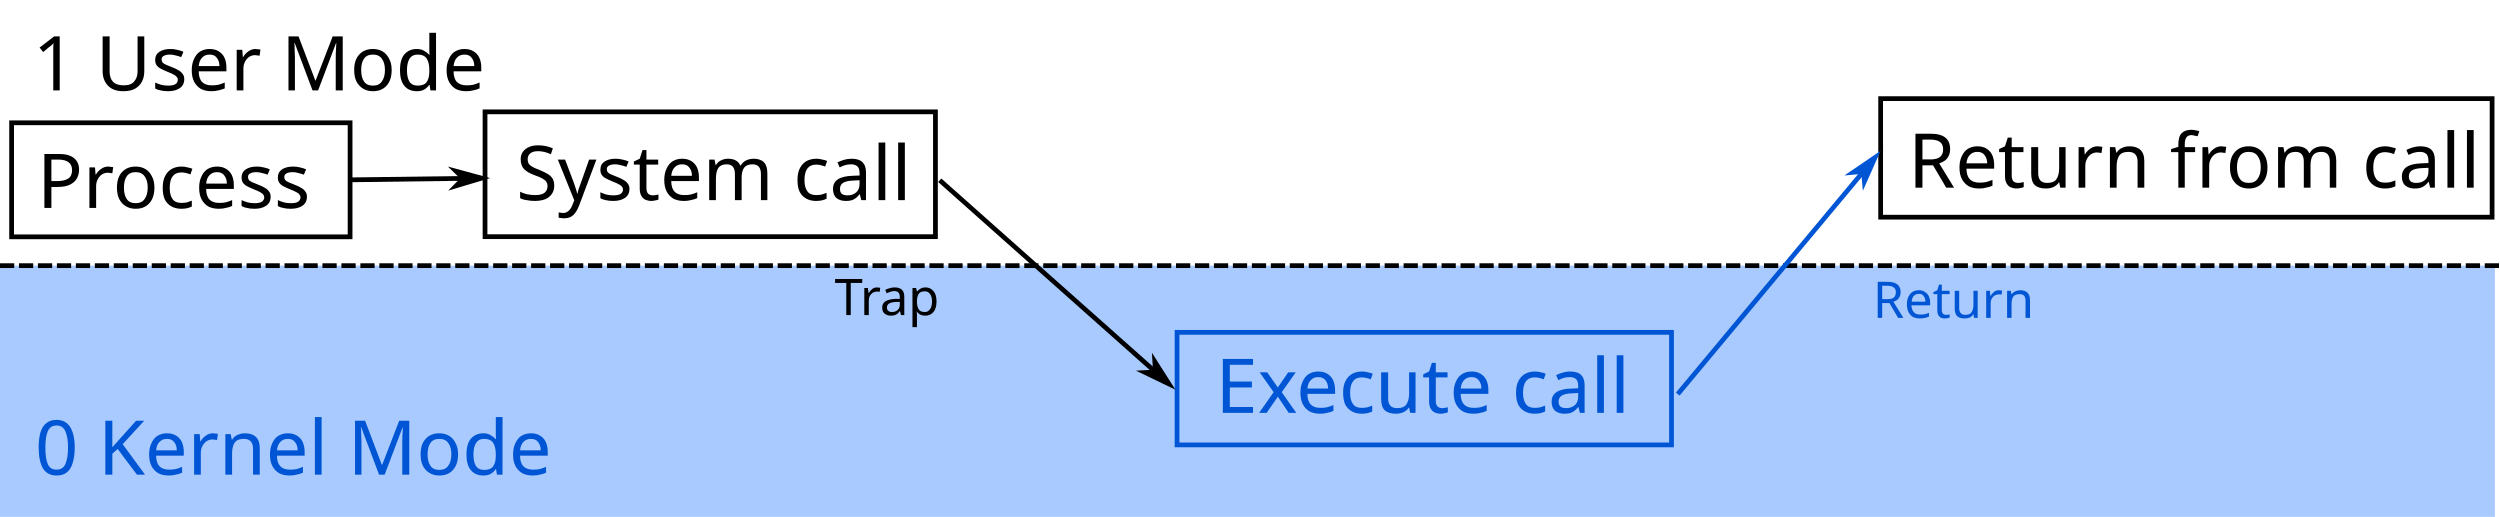
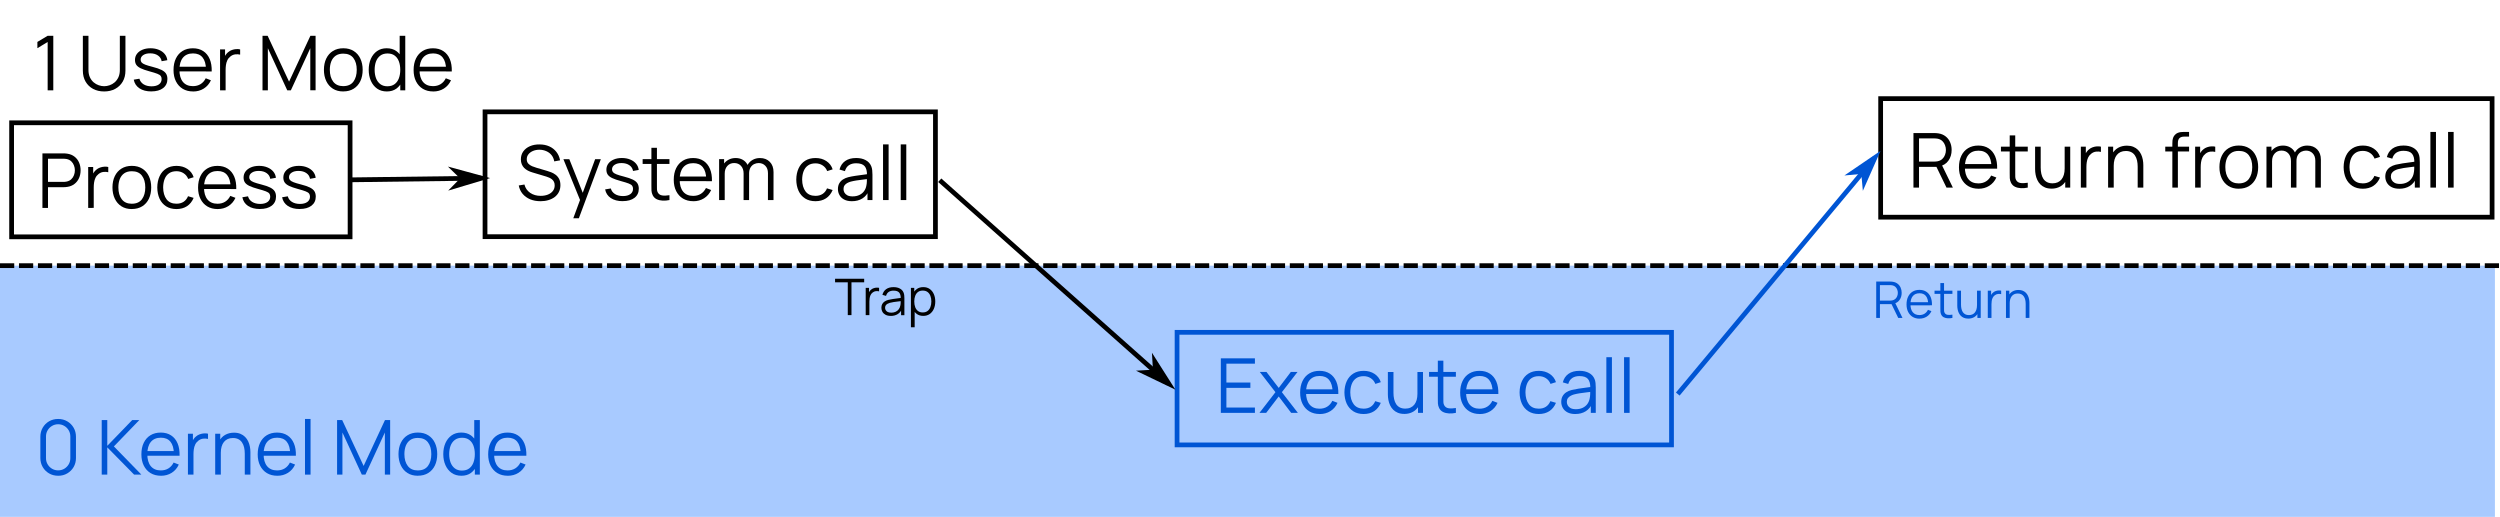
<svg xmlns="http://www.w3.org/2000/svg" width="139.711mm" height="28.886mm" viewBox="0 0 139.711 28.886" version="1.1" id="svg5">
  <defs id="defs2">
    <marker style="overflow:visible" id="marker31564" refX="0" refY="0" orient="auto">
      <path transform="matrix(-0.4,0,0,-0.4,-4,0)" style="fill:context-stroke;fill-rule:evenodd;stroke:context-stroke;stroke-width:1pt" d="M 0,0 5,-5 -12.5,0 5,5 Z" id="path31562" />
    </marker>
    <marker style="overflow:visible" id="Arrow1Mend" refX="0" refY="0" orient="auto">
      <path transform="matrix(-0.4,0,0,-0.4,-4,0)" style="fill:context-stroke;fill-rule:evenodd;stroke:context-stroke;stroke-width:1pt" d="M 0,0 5,-5 -12.5,0 5,5 Z" id="path31301" />
    </marker>
  </defs>
  <g id="layer1" transform="translate(-6.815738,-15.02792)">
    <rect style="fill:#2a7fff;fill-opacity:0.407;stroke:none;stroke-width:0.265;stroke-miterlimit:4;stroke-dasharray:none;stroke-dashoffset:0" id="rect42906" width="139.427" height="14.039" x="6.816" y="29.874" />
    <path style="fill:none;stroke:#000000;stroke-width:0.265;stroke-linecap:butt;stroke-linejoin:miter;stroke-miterlimit:4;stroke-dasharray:0.795, 0.265;stroke-dashoffset:0;stroke-opacity:1" d="M 6.816,29.874 H 146.527" id="path857" />
-     <text xml:space="preserve" style="font-size:4.233px;line-height:1.25;font-family:manrope;-inkscape-font-specification:manrope;stroke-width:0.265" x="8.891" y="26.647" id="text2137">
-       <tspan id="tspan2135" style="stroke-width:0.265" x="8.891" y="26.647">Process</tspan>
-     </text>
-     <text xml:space="preserve" style="font-size:4.233px;line-height:1.25;font-family:manrope;-inkscape-font-specification:manrope;stroke-width:0.265" x="35.664" y="26.208" id="text5165">
-       <tspan style="stroke-width:0.265" x="35.664" y="26.208" id="tspan5167">System call</tspan>
-     </text>
-     <text xml:space="preserve" style="font-size:4.233px;line-height:1.25;font-family:manrope;-inkscape-font-specification:manrope;fill:#0055d4;stroke-width:0.265" x="74.745" y="38.101" id="text7630">
-       <tspan id="tspan7628" style="fill:#0055d4;stroke-width:0.265" x="74.745" y="38.101">Execute call</tspan>
-     </text>
-     <text xml:space="preserve" style="font-size:4.233px;line-height:1.25;font-family:manrope;-inkscape-font-specification:manrope;stroke-width:0.265" x="113.452" y="25.512" id="text11546">
-       <tspan style="stroke-width:0.265" x="113.452" y="25.512" id="tspan11548">Return from call</tspan>
-     </text>
-     <text xml:space="preserve" style="font-size:2.822px;line-height:1.25;font-family:manrope;-inkscape-font-specification:manrope;stroke-width:0.265" x="53.455" y="32.638" id="text19249">
-       <tspan id="tspan19247" style="font-size:2.822px;stroke-width:0.265" x="53.455" y="32.638">Trap</tspan>
-     </text>
+     <g aria-label="Process" id="text2137" style="font-size:4.233px;line-height:1.25;font-family:manrope;-inkscape-font-specification:manrope;stroke-width:0.265">
+       <path d="m 9.187,26.647 v -3.048 h 1.177 q 0.044,0 0.099,0.004 0.057,0.002 0.114,0.013 0.239,0.036 0.404,0.167 0.167,0.129 0.252,0.326 0.087,0.197 0.087,0.436 0,0.237 -0.087,0.434 -0.087,0.197 -0.254,0.328 -0.165,0.129 -0.402,0.165 -0.057,0.009 -0.114,0.013 -0.055,0.004 -0.099,0.004 H 9.498 v 1.158 z m 0.311,-1.454 h 0.857 q 0.038,0 0.089,-0.004 0.051,-0.004 0.099,-0.015 0.157,-0.034 0.256,-0.129 0.102,-0.095 0.15,-0.226 0.051,-0.131 0.051,-0.273 0,-0.142 -0.051,-0.273 -0.049,-0.133 -0.15,-0.229 -0.099,-0.095 -0.256,-0.129 -0.049,-0.011 -0.099,-0.013 -0.051,-0.004 -0.089,-0.004 H 9.498 Z" id="path18290" />
+       <path d="m 11.744,26.647 v -2.286 h 0.279 v 0.55 l -0.055,-0.072 q 0.038,-0.102 0.099,-0.186 0.061,-0.087 0.133,-0.142 0.089,-0.078 0.207,-0.119 0.119,-0.042 0.239,-0.049 0.121,-0.009 0.22,0.017 v 0.292 q -0.125,-0.032 -0.273,-0.015 -0.148,0.017 -0.273,0.119 -0.114,0.089 -0.171,0.214 -0.057,0.123 -0.076,0.262 -0.019,0.138 -0.019,0.273 v 1.141 z" id="path18292" />
+       <path d="m 14.182,26.711 q -0.341,0 -0.582,-0.155 -0.241,-0.155 -0.37,-0.428 -0.129,-0.273 -0.129,-0.627 0,-0.36 0.131,-0.631 0.131,-0.271 0.373,-0.421 0.243,-0.152 0.578,-0.152 0.343,0 0.584,0.155 0.243,0.152 0.37,0.425 0.129,0.271 0.129,0.624 0,0.36 -0.129,0.633 -0.129,0.271 -0.373,0.423 -0.243,0.152 -0.582,0.152 z m 0,-0.298 q 0.381,0 0.567,-0.252 0.186,-0.254 0.186,-0.658 0,-0.415 -0.188,-0.66 -0.186,-0.246 -0.565,-0.246 -0.256,0 -0.423,0.116 -0.165,0.114 -0.248,0.32 -0.08,0.203 -0.08,0.47 0,0.413 0.191,0.663 0.191,0.248 0.561,0.248 z" id="path18294" />
+       <path d="m 16.68,26.711 q -0.345,0 -0.584,-0.155 -0.239,-0.155 -0.364,-0.425 -0.123,-0.273 -0.127,-0.627 0.004,-0.36 0.131,-0.631 0.127,-0.273 0.366,-0.423 0.239,-0.152 0.58,-0.152 0.347,0 0.603,0.169 0.258,0.169 0.353,0.464 l -0.305,0.097 q -0.08,-0.205 -0.256,-0.318 -0.174,-0.114 -0.398,-0.114 -0.252,0 -0.417,0.116 -0.165,0.114 -0.246,0.32 -0.08,0.205 -0.083,0.472 0.004,0.411 0.19,0.66 0.186,0.248 0.555,0.248 0.233,0 0.396,-0.106 0.165,-0.108 0.25,-0.313 l 0.313,0.093 q -0.127,0.305 -0.373,0.466 -0.246,0.159 -0.586,0.159 z" id="path18296" />
+       <path d="m 18.979,26.711 q -0.334,0 -0.58,-0.148 -0.243,-0.148 -0.379,-0.417 -0.135,-0.269 -0.135,-0.631 0,-0.375 0.133,-0.648 0.133,-0.273 0.375,-0.421 0.243,-0.148 0.574,-0.148 0.339,0 0.578,0.157 0.239,0.155 0.362,0.445 0.123,0.29 0.112,0.692 h -0.317 v -0.11 q -0.009,-0.445 -0.193,-0.671 -0.182,-0.226 -0.533,-0.226 -0.368,0 -0.565,0.239 -0.195,0.239 -0.195,0.682 0,0.432 0.195,0.671 0.197,0.237 0.557,0.237 0.246,0 0.428,-0.112 0.184,-0.114 0.29,-0.328 L 19.974,26.084 q -0.135,0.298 -0.4,0.464 -0.262,0.163 -0.595,0.163 z m -0.874,-1.12 v -0.26 h 1.746 v 0.26 z" id="path18298" />
+       <path d="m 21.339,26.709 q -0.402,0 -0.663,-0.174 -0.258,-0.174 -0.317,-0.483 l 0.317,-0.053 q 0.051,0.195 0.231,0.311 0.182,0.114 0.449,0.114 0.26,0 0.411,-0.108 0.15,-0.11 0.15,-0.298 0,-0.106 -0.049,-0.171 -0.047,-0.068 -0.193,-0.125 -0.146,-0.057 -0.436,-0.135 -0.311,-0.085 -0.487,-0.169 -0.176,-0.085 -0.25,-0.195 -0.074,-0.112 -0.074,-0.273 0,-0.195 0.11,-0.341 0.11,-0.148 0.305,-0.229 0.195,-0.083 0.453,-0.083 0.258,0 0.461,0.085 0.205,0.083 0.33,0.233 0.125,0.15 0.148,0.349 l -0.317,0.057 q -0.032,-0.201 -0.201,-0.318 -0.167,-0.119 -0.425,-0.123 -0.243,-0.006 -0.396,0.093 -0.152,0.097 -0.152,0.26 0,0.091 0.055,0.157 0.055,0.064 0.199,0.121 0.146,0.057 0.415,0.125 0.315,0.08 0.495,0.169 0.18,0.089 0.256,0.21 0.076,0.121 0.076,0.298 0,0.324 -0.241,0.51 -0.239,0.184 -0.66,0.184 z" id="path18300" />
+       <path d="m 23.561,26.709 q -0.402,0 -0.663,-0.174 -0.258,-0.174 -0.317,-0.483 l 0.317,-0.053 q 0.051,0.195 0.231,0.311 0.182,0.114 0.449,0.114 0.26,0 0.411,-0.108 0.15,-0.11 0.15,-0.298 0,-0.106 -0.049,-0.171 -0.047,-0.068 -0.193,-0.125 -0.146,-0.057 -0.436,-0.135 -0.311,-0.085 -0.487,-0.169 -0.176,-0.085 -0.25,-0.195 -0.074,-0.112 -0.074,-0.273 0,-0.195 0.11,-0.341 0.11,-0.148 0.305,-0.229 0.195,-0.083 0.453,-0.083 0.258,0 0.461,0.085 0.205,0.083 0.33,0.233 0.125,0.15 0.148,0.349 l -0.317,0.057 q -0.032,-0.201 -0.201,-0.318 -0.167,-0.119 -0.425,-0.123 -0.243,-0.006 -0.396,0.093 -0.152,0.097 -0.152,0.26 0,0.091 0.055,0.157 0.055,0.064 0.199,0.121 0.146,0.057 0.415,0.125 0.315,0.08 0.495,0.169 0.18,0.089 0.256,0.21 0.076,0.121 0.076,0.298 0,0.324 -0.241,0.51 -0.239,0.184 -0.66,0.184 z" id="path18302" />
+     </g>
+     <g aria-label="System call" id="text5165" style="font-size:4.233px;line-height:1.25;font-family:manrope;-inkscape-font-specification:manrope;stroke-width:0.265">
+       <path d="m 37.019,26.272 q -0.32,0 -0.576,-0.106 -0.254,-0.108 -0.421,-0.305 -0.165,-0.197 -0.216,-0.468 l 0.317,-0.053 q 0.076,0.296 0.322,0.466 0.246,0.167 0.586,0.167 0.224,0 0.402,-0.07 0.178,-0.072 0.279,-0.203 0.102,-0.131 0.102,-0.311 0,-0.119 -0.042,-0.201 -0.042,-0.085 -0.112,-0.14 -0.07,-0.055 -0.152,-0.091 -0.083,-0.038 -0.161,-0.061 l -0.773,-0.231 q -0.14,-0.04 -0.258,-0.102 -0.119,-0.064 -0.207,-0.15 -0.087,-0.089 -0.135,-0.207 -0.049,-0.119 -0.049,-0.271 0,-0.258 0.135,-0.447 0.135,-0.188 0.37,-0.29 0.235,-0.102 0.536,-0.099 0.305,0 0.544,0.108 0.241,0.108 0.398,0.309 0.157,0.199 0.207,0.472 l -0.326,0.059 q -0.032,-0.199 -0.146,-0.345 -0.114,-0.146 -0.292,-0.224 -0.176,-0.08 -0.387,-0.083 -0.205,0 -0.366,0.07 -0.159,0.068 -0.252,0.186 -0.093,0.119 -0.093,0.271 0,0.155 0.085,0.248 0.087,0.093 0.212,0.146 0.127,0.053 0.246,0.087 l 0.597,0.176 q 0.093,0.025 0.218,0.074 0.127,0.047 0.246,0.135 0.121,0.087 0.199,0.229 0.078,0.142 0.078,0.36 0,0.212 -0.085,0.379 -0.083,0.167 -0.235,0.282 -0.15,0.114 -0.353,0.174 -0.201,0.061 -0.44,0.061 z" id="path18305" />
+       <path d="m 38.854,27.224 0.442,-1.2 0.006,0.356 -1.001,-2.457 h 0.33 l 0.821,2.055 h -0.135 l 0.758,-2.055 h 0.318 l -1.228,3.302 z" id="path18307" />
+       <path d="m 41.614,26.27 q -0.402,0 -0.663,-0.174 -0.258,-0.174 -0.318,-0.483 l 0.318,-0.053 q 0.051,0.195 0.231,0.311 0.182,0.114 0.449,0.114 0.26,0 0.411,-0.108 0.15,-0.11 0.15,-0.298 0,-0.106 -0.049,-0.171 -0.047,-0.068 -0.193,-0.125 -0.146,-0.057 -0.436,-0.135 -0.311,-0.085 -0.487,-0.169 -0.176,-0.085 -0.25,-0.195 -0.074,-0.112 -0.074,-0.273 0,-0.195 0.11,-0.341 0.11,-0.148 0.305,-0.229 0.195,-0.083 0.453,-0.083 0.258,0 0.461,0.085 0.205,0.083 0.33,0.233 0.125,0.15 0.148,0.349 l -0.318,0.057 q -0.032,-0.201 -0.201,-0.318 -0.167,-0.119 -0.425,-0.123 -0.243,-0.006 -0.396,0.093 -0.152,0.097 -0.152,0.26 0,0.091 0.055,0.157 0.055,0.064 0.199,0.121 0.146,0.057 0.415,0.125 0.315,0.08 0.495,0.169 0.18,0.089 0.256,0.21 0.076,0.121 0.076,0.298 0,0.324 -0.241,0.51 -0.239,0.184 -0.66,0.184 z" id="path18309" />
+       <path d="m 44.228,26.208 q -0.193,0.04 -0.381,0.032 -0.186,-0.009 -0.334,-0.08 -0.146,-0.072 -0.222,-0.224 -0.061,-0.127 -0.068,-0.256 -0.004,-0.131 -0.004,-0.298 v -2.093 h 0.309 v 2.081 q 0,0.144 0.002,0.241 0.004,0.095 0.044,0.169 0.076,0.142 0.241,0.169 0.167,0.028 0.413,-0.013 z m -1.499,-2.019 v -0.267 h 1.499 v 0.267 z" id="path18311" />
+       <path d="m 45.562,26.272 q -0.334,0 -0.58,-0.148 -0.243,-0.148 -0.379,-0.417 -0.135,-0.269 -0.135,-0.631 0,-0.375 0.133,-0.648 0.133,-0.273 0.375,-0.421 0.243,-0.148 0.574,-0.148 0.339,0 0.578,0.157 0.239,0.155 0.362,0.445 0.123,0.29 0.112,0.692 h -0.318 v -0.11 q -0.009,-0.445 -0.193,-0.671 -0.182,-0.226 -0.533,-0.226 -0.368,0 -0.565,0.239 -0.195,0.239 -0.195,0.682 0,0.432 0.195,0.671 0.197,0.237 0.557,0.237 0.246,0 0.428,-0.112 0.184,-0.114 0.29,-0.328 l 0.29,0.112 q -0.135,0.298 -0.4,0.464 -0.262,0.163 -0.595,0.163 z m -0.874,-1.12 v -0.26 h 1.746 v 0.26 z" id="path18313" />
+       <path d="m 49.731,26.208 0.002,-1.501 q 0,-0.265 -0.148,-0.415 -0.146,-0.152 -0.373,-0.152 -0.129,0 -0.252,0.059 -0.123,0.059 -0.203,0.191 -0.078,0.131 -0.078,0.343 l -0.184,-0.053 q -0.006,-0.246 0.095,-0.43 0.104,-0.184 0.284,-0.286 0.182,-0.104 0.411,-0.104 0.345,0 0.552,0.214 0.207,0.212 0.207,0.574 l -0.002,1.56 z m -2.728,0 v -2.286 h 0.279 v 0.563 h 0.034 v 1.723 z m 1.367,0 0.002,-1.48 q 0,-0.273 -0.146,-0.43 -0.144,-0.159 -0.381,-0.159 -0.237,0 -0.383,0.163 -0.146,0.161 -0.146,0.43 l -0.186,-0.102 q 0,-0.22 0.104,-0.394 0.104,-0.176 0.284,-0.275 0.18,-0.102 0.409,-0.102 0.218,0 0.387,0.093 0.171,0.093 0.269,0.271 0.097,0.178 0.097,0.432 l -0.002,1.552 z" id="path18315" />
+       <path d="m 52.39,26.272 q -0.345,0 -0.584,-0.155 -0.239,-0.155 -0.364,-0.425 -0.123,-0.273 -0.127,-0.627 0.004,-0.36 0.131,-0.631 0.127,-0.273 0.366,-0.423 0.239,-0.152 0.58,-0.152 0.347,0 0.603,0.169 0.258,0.169 0.353,0.464 l -0.305,0.097 q -0.08,-0.205 -0.256,-0.318 -0.174,-0.114 -0.398,-0.114 -0.252,0 -0.417,0.116 -0.165,0.114 -0.246,0.32 -0.08,0.205 -0.083,0.472 0.004,0.411 0.19,0.66 0.186,0.248 0.555,0.248 0.233,0 0.396,-0.106 0.165,-0.108 0.25,-0.313 l 0.313,0.093 q -0.127,0.305 -0.373,0.466 -0.246,0.159 -0.586,0.159 z" id="path18317" />
+       <path d="m 54.424,26.272 q -0.258,0 -0.434,-0.093 -0.174,-0.093 -0.26,-0.248 -0.087,-0.155 -0.087,-0.337 0,-0.186 0.074,-0.318 0.076,-0.133 0.205,-0.218 0.131,-0.085 0.303,-0.129 0.174,-0.042 0.383,-0.074 0.212,-0.034 0.413,-0.057 0.203,-0.025 0.356,-0.049 l -0.11,0.068 q 0.006,-0.339 -0.131,-0.502 -0.138,-0.163 -0.478,-0.163 -0.235,0 -0.398,0.106 -0.161,0.106 -0.226,0.334 l -0.303,-0.089 q 0.078,-0.307 0.315,-0.476 0.237,-0.169 0.616,-0.169 0.313,0 0.531,0.119 0.22,0.116 0.311,0.339 0.042,0.099 0.055,0.222 0.013,0.123 0.013,0.25 v 1.42 h -0.277 v -0.574 l 0.08,0.034 Q 55.258,25.963 55.012,26.117 54.767,26.272 54.424,26.272 Z m 0.036,-0.269 q 0.218,0 0.381,-0.078 0.163,-0.078 0.262,-0.214 0.099,-0.138 0.129,-0.309 0.025,-0.11 0.028,-0.241 0.002,-0.133 0.002,-0.199 l 0.119,0.061 q -0.159,0.021 -0.345,0.042 -0.184,0.021 -0.364,0.049 -0.178,0.028 -0.322,0.066 -0.097,0.028 -0.188,0.078 -0.091,0.049 -0.15,0.131 -0.057,0.083 -0.057,0.205 0,0.099 0.049,0.193 0.051,0.093 0.161,0.155 0.112,0.061 0.296,0.061 z" id="path18319" />
+       <path d="m 56.164,26.208 v -3.111 h 0.311 v 3.111 z" id="path18321" />
+       <path d="m 57.152,26.208 v -3.111 h 0.311 v 3.111 z" id="path18323" />
+     </g>
+     <g aria-label="Execute call" id="text7630" style="font-size:4.233px;line-height:1.25;font-family:manrope;-inkscape-font-specification:manrope;fill:#0055d4;stroke-width:0.265">
+       <path d="m 75.041,38.101 v -3.048 h 1.905 v 0.298 h -1.594 v 1.054 h 1.34 v 0.298 h -1.34 v 1.099 h 1.594 v 0.298 z" id="path18358" />
+       <path d="m 77.2,38.101 0.893,-1.156 -0.874,-1.13 h 0.373 l 0.684,0.891 0.677,-0.891 h 0.373 l -0.874,1.13 0.895,1.156 h -0.375 l -0.696,-0.917 -0.701,0.917 z" id="path18360" />
+       <path d="m 80.567,38.165 q -0.334,0 -0.58,-0.148 -0.243,-0.148 -0.379,-0.417 -0.135,-0.269 -0.135,-0.631 0,-0.375 0.133,-0.648 0.133,-0.273 0.375,-0.421 0.243,-0.148 0.574,-0.148 0.339,0 0.578,0.157 0.239,0.155 0.362,0.445 0.123,0.29 0.112,0.692 h -0.318 v -0.11 q -0.009,-0.444 -0.193,-0.671 -0.182,-0.226 -0.533,-0.226 -0.368,0 -0.565,0.239 -0.195,0.239 -0.195,0.682 0,0.432 0.195,0.671 0.197,0.237 0.557,0.237 0.246,0 0.428,-0.112 0.184,-0.114 0.29,-0.328 l 0.29,0.112 q -0.135,0.298 -0.4,0.464 -0.262,0.163 -0.595,0.163 z m -0.874,-1.12 v -0.26 h 1.746 v 0.26 z" id="path18362" />
+       <path d="m 83.023,38.165 q -0.345,0 -0.584,-0.155 -0.239,-0.155 -0.364,-0.425 -0.123,-0.273 -0.127,-0.627 0.004,-0.36 0.131,-0.631 0.127,-0.273 0.366,-0.423 0.239,-0.152 0.58,-0.152 0.347,0 0.603,0.169 0.258,0.169 0.353,0.464 l -0.305,0.097 q -0.08,-0.205 -0.256,-0.318 -0.174,-0.114 -0.398,-0.114 -0.252,0 -0.417,0.116 -0.165,0.114 -0.246,0.32 -0.08,0.205 -0.083,0.472 0.004,0.411 0.191,0.66 0.186,0.248 0.555,0.248 0.233,0 0.396,-0.106 0.165,-0.108 0.25,-0.313 l 0.313,0.093 q -0.127,0.305 -0.373,0.466 -0.246,0.159 -0.586,0.159 z" id="path18364" />
+       <path d="m 85.292,38.159 q -0.205,0 -0.36,-0.064 -0.152,-0.064 -0.26,-0.171 -0.106,-0.108 -0.171,-0.246 -0.066,-0.14 -0.095,-0.294 -0.03,-0.157 -0.03,-0.311 v -1.257 h 0.313 v 1.166 q 0,0.188 0.036,0.349 0.036,0.161 0.114,0.282 0.08,0.119 0.205,0.184 0.127,0.066 0.307,0.066 0.165,0 0.29,-0.057 0.127,-0.057 0.212,-0.163 0.087,-0.108 0.131,-0.26 0.044,-0.155 0.044,-0.347 l 0.22,0.049 q 0,0.351 -0.123,0.591 -0.123,0.239 -0.339,0.362 -0.216,0.123 -0.495,0.123 z m 0.768,-0.057 v -0.563 h -0.032 v -1.723 h 0.311 v 2.286 z" id="path18366" />
+       <path d="m 88.177,38.101 q -0.193,0.04 -0.381,0.032 -0.186,-0.009 -0.334,-0.08 -0.146,-0.072 -0.222,-0.224 -0.061,-0.127 -0.068,-0.256 -0.004,-0.131 -0.004,-0.298 v -2.093 h 0.309 v 2.081 q 0,0.144 0.002,0.241 0.004,0.095 0.044,0.169 0.076,0.142 0.241,0.169 0.167,0.028 0.413,-0.013 z m -1.499,-2.019 v -0.267 h 1.499 v 0.267 z" id="path18368" />
+       <path d="m 89.51,38.165 q -0.334,0 -0.58,-0.148 -0.243,-0.148 -0.379,-0.417 -0.135,-0.269 -0.135,-0.631 0,-0.375 0.133,-0.648 0.133,-0.273 0.375,-0.421 0.243,-0.148 0.574,-0.148 0.339,0 0.578,0.157 0.239,0.155 0.362,0.445 0.123,0.29 0.112,0.692 h -0.318 v -0.11 q -0.009,-0.444 -0.193,-0.671 -0.182,-0.226 -0.533,-0.226 -0.368,0 -0.565,0.239 -0.195,0.239 -0.195,0.682 0,0.432 0.195,0.671 0.197,0.237 0.557,0.237 0.246,0 0.428,-0.112 0.184,-0.114 0.29,-0.328 l 0.29,0.112 q -0.135,0.298 -0.4,0.464 -0.262,0.163 -0.595,0.163 z m -0.874,-1.12 v -0.26 h 1.746 v 0.26 z" id="path18370" />
+       <path d="m 92.812,38.165 q -0.345,0 -0.584,-0.155 -0.239,-0.155 -0.364,-0.425 -0.123,-0.273 -0.127,-0.627 0.004,-0.36 0.131,-0.631 0.127,-0.273 0.366,-0.423 0.239,-0.152 0.58,-0.152 0.347,0 0.603,0.169 0.258,0.169 0.353,0.464 l -0.305,0.097 q -0.08,-0.205 -0.256,-0.318 -0.174,-0.114 -0.398,-0.114 -0.252,0 -0.417,0.116 -0.165,0.114 -0.246,0.32 -0.08,0.205 -0.083,0.472 0.004,0.411 0.191,0.66 0.186,0.248 0.555,0.248 0.233,0 0.396,-0.106 0.165,-0.108 0.25,-0.313 l 0.313,0.093 q -0.127,0.305 -0.373,0.466 -0.246,0.159 -0.586,0.159 z" id="path18372" />
+       <path d="m 94.846,38.165 q -0.258,0 -0.434,-0.093 -0.174,-0.093 -0.26,-0.248 -0.087,-0.155 -0.087,-0.337 0,-0.186 0.074,-0.318 0.076,-0.133 0.205,-0.218 0.131,-0.085 0.303,-0.129 0.174,-0.042 0.383,-0.074 0.212,-0.034 0.413,-0.057 0.203,-0.025 0.356,-0.049 l -0.11,0.068 q 0.006,-0.339 -0.131,-0.502 -0.138,-0.163 -0.478,-0.163 -0.235,0 -0.398,0.106 -0.161,0.106 -0.226,0.334 l -0.303,-0.089 q 0.078,-0.307 0.315,-0.476 0.237,-0.169 0.616,-0.169 0.313,0 0.531,0.119 0.22,0.116 0.311,0.339 0.042,0.099 0.055,0.222 0.013,0.123 0.013,0.25 v 1.42 h -0.277 v -0.574 l 0.08,0.034 q -0.116,0.294 -0.362,0.449 -0.246,0.155 -0.588,0.155 z m 0.036,-0.269 q 0.218,0 0.381,-0.078 0.163,-0.078 0.262,-0.214 0.099,-0.138 0.129,-0.309 0.025,-0.11 0.028,-0.241 0.002,-0.133 0.002,-0.199 l 0.119,0.061 q -0.159,0.021 -0.345,0.042 -0.184,0.021 -0.364,0.049 -0.178,0.028 -0.322,0.066 -0.097,0.028 -0.188,0.078 -0.091,0.049 -0.15,0.131 -0.057,0.083 -0.057,0.205 0,0.099 0.049,0.193 0.051,0.093 0.161,0.155 0.112,0.061 0.296,0.061 z" id="path18374" />
+       <path d="m 96.586,38.101 v -3.111 h 0.311 v 3.111 z" id="path18376" />
+       <path d="m 97.575,38.101 v -3.111 h 0.311 v 3.111 z" id="path18378" />
+     </g>
+     <g aria-label="Return from call" id="text11546" style="font-size:4.233px;line-height:1.25;font-family:manrope;-inkscape-font-specification:manrope;stroke-width:0.265">
+       <path d="m 113.748,25.512 v -3.048 h 1.177 q 0.044,0 0.1,0.004 0.057,0.002 0.114,0.013 0.239,0.036 0.404,0.167 0.167,0.129 0.252,0.326 0.087,0.197 0.087,0.436 0,0.345 -0.182,0.599 -0.182,0.254 -0.521,0.32 l -0.108,0.025 h -1.012 v 1.158 z m 1.846,0 -0.601,-1.24 0.298,-0.114 0.66,1.355 z m -1.535,-1.454 h 0.857 q 0.038,0 0.089,-0.004 0.051,-0.004 0.1,-0.015 0.157,-0.034 0.256,-0.129 0.102,-0.095 0.15,-0.226 0.051,-0.131 0.051,-0.273 0,-0.142 -0.051,-0.273 -0.049,-0.133 -0.15,-0.229 -0.1,-0.095 -0.256,-0.129 -0.049,-0.011 -0.1,-0.013 -0.051,-0.004 -0.089,-0.004 h -0.857 z" id="path18394" />
+       <path d="m 117.385,25.575 q -0.334,0 -0.58,-0.148 -0.243,-0.148 -0.379,-0.417 -0.135,-0.269 -0.135,-0.631 0,-0.375 0.133,-0.648 0.133,-0.273 0.375,-0.421 0.243,-0.148 0.574,-0.148 0.339,0 0.578,0.157 0.239,0.155 0.362,0.444 0.123,0.29 0.112,0.692 h -0.318 v -0.11 q -0.008,-0.444 -0.193,-0.671 -0.182,-0.226 -0.533,-0.226 -0.368,0 -0.565,0.239 -0.195,0.239 -0.195,0.682 0,0.432 0.195,0.671 0.197,0.237 0.557,0.237 0.246,0 0.428,-0.112 0.184,-0.114 0.29,-0.328 l 0.29,0.112 q -0.135,0.298 -0.4,0.464 -0.262,0.163 -0.595,0.163 z m -0.874,-1.12 v -0.26 h 1.746 v 0.26 z" id="path18396" />
+       <path d="m 120.136,25.512 q -0.193,0.04 -0.381,0.032 -0.186,-0.009 -0.334,-0.08 -0.146,-0.072 -0.222,-0.224 -0.061,-0.127 -0.068,-0.256 -0.004,-0.131 -0.004,-0.298 v -2.093 h 0.309 v 2.081 q 0,0.144 0.002,0.241 0.004,0.095 0.044,0.169 0.076,0.142 0.241,0.169 0.167,0.028 0.413,-0.013 z m -1.499,-2.019 v -0.267 h 1.499 v 0.267 z" id="path18398" />
+       <path d="m 121.462,25.569 q -0.205,0 -0.36,-0.064 -0.152,-0.064 -0.26,-0.171 -0.106,-0.108 -0.171,-0.246 -0.066,-0.14 -0.095,-0.294 -0.03,-0.157 -0.03,-0.311 v -1.257 h 0.313 v 1.166 q 0,0.188 0.036,0.349 0.036,0.161 0.114,0.282 0.08,0.119 0.205,0.184 0.127,0.066 0.307,0.066 0.165,0 0.29,-0.057 0.127,-0.057 0.212,-0.163 0.087,-0.108 0.131,-0.26 0.044,-0.155 0.044,-0.347 l 0.22,0.049 q 0,0.351 -0.123,0.591 -0.123,0.239 -0.339,0.362 -0.216,0.123 -0.495,0.123 z m 0.768,-0.057 v -0.563 h -0.032 v -1.723 h 0.311 v 2.286 z" id="path18400" />
+       <path d="m 123.102,25.512 v -2.286 h 0.279 v 0.55 l -0.055,-0.072 q 0.038,-0.102 0.1,-0.186 0.061,-0.087 0.133,-0.142 0.089,-0.078 0.207,-0.119 0.119,-0.042 0.239,-0.049 0.121,-0.009 0.22,0.017 v 0.292 q -0.125,-0.032 -0.273,-0.015 -0.148,0.017 -0.273,0.119 -0.114,0.089 -0.171,0.214 -0.057,0.123 -0.076,0.262 -0.019,0.138 -0.019,0.273 v 1.141 z" id="path18402" />
+       <path d="m 126.279,25.512 v -1.166 q 0,-0.191 -0.036,-0.349 -0.036,-0.161 -0.116,-0.279 -0.078,-0.121 -0.205,-0.186 -0.125,-0.066 -0.305,-0.066 -0.165,0 -0.292,0.057 -0.125,0.057 -0.212,0.165 -0.085,0.106 -0.129,0.258 -0.044,0.152 -0.044,0.347 l -0.22,-0.049 q 0,-0.351 0.123,-0.591 0.123,-0.239 0.339,-0.362 0.216,-0.123 0.495,-0.123 0.205,0 0.358,0.064 0.155,0.064 0.26,0.171 0.108,0.108 0.174,0.248 0.066,0.138 0.095,0.294 0.03,0.155 0.03,0.309 v 1.257 z m -1.653,0 v -2.286 h 0.282 v 0.563 h 0.032 v 1.723 z" id="path18404" />
+       <path d="m 128.216,25.512 v -2.455 q 0,-0.089 0.008,-0.176 0.011,-0.087 0.04,-0.165 0.03,-0.08 0.093,-0.148 0.07,-0.076 0.152,-0.11 0.083,-0.036 0.171,-0.047 0.091,-0.011 0.178,-0.011 h 0.292 v 0.262 h -0.271 q -0.178,0 -0.267,0.087 -0.087,0.087 -0.087,0.273 v 2.489 z m -0.396,-2.019 v -0.267 h 1.331 v 0.267 z" id="path18406" />
+       <path d="m 129.49,25.512 v -2.286 h 0.279 v 0.55 l -0.055,-0.072 q 0.038,-0.102 0.1,-0.186 0.061,-0.087 0.133,-0.142 0.089,-0.078 0.207,-0.119 0.119,-0.042 0.239,-0.049 0.121,-0.009 0.22,0.017 v 0.292 q -0.125,-0.032 -0.273,-0.015 -0.148,0.017 -0.273,0.119 -0.114,0.089 -0.171,0.214 -0.057,0.123 -0.076,0.262 -0.019,0.138 -0.019,0.273 v 1.141 z" id="path18408" />
+       <path d="m 131.928,25.575 q -0.341,0 -0.582,-0.155 -0.241,-0.155 -0.37,-0.428 -0.129,-0.273 -0.129,-0.627 0,-0.36 0.131,-0.631 0.131,-0.271 0.373,-0.421 0.243,-0.152 0.578,-0.152 0.343,0 0.584,0.155 0.243,0.152 0.37,0.425 0.129,0.271 0.129,0.624 0,0.36 -0.129,0.633 -0.129,0.271 -0.373,0.423 -0.243,0.152 -0.582,0.152 z m 0,-0.298 q 0.381,0 0.567,-0.252 0.186,-0.254 0.186,-0.658 0,-0.415 -0.188,-0.66 -0.186,-0.246 -0.565,-0.246 -0.256,0 -0.423,0.116 -0.165,0.114 -0.248,0.32 -0.08,0.203 -0.08,0.47 0,0.413 0.191,0.663 0.191,0.248 0.561,0.248 z" id="path18410" />
+       <path d="m 136.204,25.512 0.002,-1.501 q 0,-0.265 -0.148,-0.415 -0.146,-0.152 -0.373,-0.152 -0.129,0 -0.252,0.059 -0.123,0.059 -0.203,0.19 -0.078,0.131 -0.078,0.343 l -0.184,-0.053 q -0.006,-0.246 0.095,-0.43 0.104,-0.184 0.284,-0.286 0.182,-0.104 0.411,-0.104 0.345,0 0.552,0.214 0.207,0.212 0.207,0.574 l -0.002,1.56 z m -2.728,0 v -2.286 h 0.279 v 0.563 h 0.034 v 1.723 z m 1.367,0 0.002,-1.48 q 0,-0.273 -0.146,-0.43 -0.144,-0.159 -0.381,-0.159 -0.237,0 -0.383,0.163 -0.146,0.161 -0.146,0.43 l -0.186,-0.102 q 0,-0.22 0.104,-0.394 0.104,-0.176 0.284,-0.275 0.18,-0.102 0.409,-0.102 0.218,0 0.387,0.093 0.171,0.093 0.269,0.271 0.097,0.178 0.097,0.432 l -0.002,1.552 z" id="path18412" />
+       <path d="m 138.863,25.575 q -0.345,0 -0.584,-0.155 -0.239,-0.155 -0.364,-0.425 -0.123,-0.273 -0.127,-0.627 0.004,-0.36 0.131,-0.631 0.127,-0.273 0.366,-0.423 0.239,-0.152 0.58,-0.152 0.347,0 0.603,0.169 0.258,0.169 0.353,0.464 l -0.305,0.097 q -0.08,-0.205 -0.256,-0.318 -0.174,-0.114 -0.398,-0.114 -0.252,0 -0.417,0.116 -0.165,0.114 -0.246,0.32 -0.08,0.205 -0.083,0.472 0.004,0.411 0.191,0.66 0.186,0.248 0.555,0.248 0.233,0 0.396,-0.106 0.165,-0.108 0.25,-0.313 l 0.313,0.093 q -0.127,0.305 -0.373,0.466 -0.246,0.159 -0.586,0.159 z" id="path18414" />
+       <path d="m 140.897,25.575 q -0.258,0 -0.434,-0.093 -0.174,-0.093 -0.26,-0.248 -0.087,-0.155 -0.087,-0.337 0,-0.186 0.074,-0.318 0.076,-0.133 0.205,-0.218 0.131,-0.085 0.303,-0.129 0.174,-0.042 0.383,-0.074 0.212,-0.034 0.413,-0.057 0.203,-0.025 0.356,-0.049 l -0.11,0.068 q 0.006,-0.339 -0.131,-0.502 -0.138,-0.163 -0.478,-0.163 -0.235,0 -0.398,0.106 -0.161,0.106 -0.226,0.334 l -0.303,-0.089 q 0.078,-0.307 0.315,-0.476 0.237,-0.169 0.616,-0.169 0.313,0 0.531,0.119 0.22,0.116 0.311,0.339 0.042,0.099 0.055,0.222 0.013,0.123 0.013,0.25 v 1.42 H 141.767 V 24.938 l 0.08,0.034 q -0.116,0.294 -0.362,0.449 -0.246,0.155 -0.588,0.155 z m 0.036,-0.269 q 0.218,0 0.381,-0.078 0.163,-0.078 0.262,-0.214 0.1,-0.138 0.129,-0.309 0.025,-0.11 0.028,-0.241 0.002,-0.133 0.002,-0.199 l 0.119,0.061 q -0.159,0.021 -0.345,0.042 -0.184,0.021 -0.364,0.049 -0.178,0.028 -0.322,0.066 -0.097,0.028 -0.188,0.078 -0.091,0.049 -0.15,0.131 -0.057,0.083 -0.057,0.205 0,0.099 0.049,0.193 0.051,0.093 0.161,0.155 0.112,0.061 0.296,0.061 z" id="path18416" />
+       <path d="m 142.637,25.512 v -3.111 h 0.311 v 3.111 z" id="path18418" />
+       <path d="m 143.625,25.512 v -3.111 h 0.311 v 3.111 z" id="path18420" />
+     </g>
+     <g aria-label="Trap" id="text19249" style="font-size:2.822px;line-height:1.25;font-family:manrope;-inkscape-font-specification:manrope;stroke-width:0.265">
+       <path d="M 54.193,32.638 V 30.805 h -0.71 v -0.199 h 1.627 v 0.199 h -0.71 v 1.833 z" id="path18349" />
+       <path d="m 55.195,32.638 v -1.524 h 0.186 v 0.367 l -0.037,-0.048 q 0.025,-0.068 0.066,-0.124 0.041,-0.058 0.089,-0.095 0.059,-0.052 0.138,-0.079 0.079,-0.028 0.159,-0.032 0.08,-0.006 0.147,0.011 v 0.195 q -0.083,-0.021 -0.182,-0.01 -0.099,0.011 -0.182,0.079 -0.076,0.059 -0.114,0.143 -0.038,0.082 -0.051,0.175 -0.013,0.092 -0.013,0.182 v 0.761 z" id="path18351" />
+       <path d="m 56.592,32.681 q -0.172,0 -0.289,-0.062 -0.116,-0.062 -0.174,-0.165 -0.058,-0.103 -0.058,-0.224 0,-0.124 0.049,-0.212 0.051,-0.089 0.137,-0.145 0.087,-0.056 0.202,-0.086 0.116,-0.028 0.255,-0.049 0.141,-0.023 0.275,-0.038 0.135,-0.017 0.237,-0.032 l -0.073,0.045 q 0.004,-0.226 -0.087,-0.334 -0.092,-0.109 -0.319,-0.109 -0.157,0 -0.265,0.071 -0.107,0.071 -0.151,0.223 l -0.202,-0.059 q 0.052,-0.205 0.21,-0.318 0.158,-0.113 0.411,-0.113 0.209,0 0.354,0.079 0.147,0.078 0.207,0.226 0.028,0.066 0.037,0.148 0.009,0.082 0.009,0.167 v 0.947 h -0.185 v -0.382 l 0.054,0.023 q -0.078,0.196 -0.241,0.299 -0.164,0.103 -0.392,0.103 z m 0.024,-0.179 q 0.145,0 0.254,-0.052 0.109,-0.052 0.175,-0.143 0.066,-0.092 0.086,-0.206 0.017,-0.073 0.018,-0.161 0.001,-0.089 0.001,-0.133 l 0.079,0.041 q -0.106,0.014 -0.23,0.028 -0.123,0.014 -0.243,0.032 -0.119,0.018 -0.214,0.044 -0.065,0.018 -0.126,0.052 -0.061,0.032 -0.1,0.087 -0.038,0.055 -0.038,0.137 0,0.066 0.032,0.128 0.034,0.062 0.107,0.103 0.075,0.041 0.198,0.041 z" id="path18353" />
+       <path d="m 58.408,32.681 q -0.21,0 -0.356,-0.106 -0.145,-0.107 -0.22,-0.289 -0.075,-0.183 -0.075,-0.411 0,-0.231 0.075,-0.412 0.076,-0.182 0.223,-0.286 0.147,-0.104 0.361,-0.104 0.209,0 0.358,0.106 0.15,0.106 0.229,0.288 0.08,0.182 0.08,0.409 0,0.229 -0.08,0.411 -0.08,0.182 -0.231,0.289 -0.151,0.106 -0.364,0.106 z m -0.686,0.635 v -2.201 h 0.186 v 1.147 h 0.023 v 1.054 z m 0.665,-0.828 q 0.159,0 0.265,-0.08 0.106,-0.08 0.158,-0.219 0.054,-0.14 0.054,-0.313 0,-0.172 -0.052,-0.31 -0.052,-0.138 -0.159,-0.219 -0.106,-0.08 -0.27,-0.08 -0.159,0 -0.265,0.078 -0.104,0.078 -0.157,0.216 -0.052,0.137 -0.052,0.316 0,0.176 0.052,0.316 0.052,0.138 0.158,0.217 0.106,0.079 0.268,0.079 z" id="path18355" />
+     </g>
    <text xml:space="preserve" style="font-size:2.822px;line-height:1.25;font-family:manrope;-inkscape-font-specification:manrope;fill:none;stroke-width:0.265" x="112.364" y="40.502" id="text25003">
      <tspan id="tspan25001" style="font-size:2.822px;fill:none;stroke-width:0.265" x="112.364" y="40.502">Return</tspan>
    </text>
    <rect style="fill:none;stroke:#000000;stroke-width:0.265;stroke-miterlimit:4;stroke-dasharray:none;stroke-dashoffset:0" id="rect29925" width="18.915" height="6.373" x="7.465" y="21.89" />
    <rect style="fill:none;stroke:#000000;stroke-width:0.265;stroke-miterlimit:4;stroke-dasharray:none;stroke-dashoffset:0" id="rect29927" width="25.171" height="6.976" x="33.921" y="21.278" />
    <rect style="fill:none;stroke:#0055d4;stroke-width:0.265;stroke-miterlimit:4;stroke-dasharray:none;stroke-dashoffset:0" id="rect29929" width="27.632" height="6.291" x="72.595" y="33.6" />
    <rect style="fill:none;stroke:#000000;stroke-width:0.265;stroke-miterlimit:4;stroke-dasharray:none;stroke-dashoffset:0" id="rect29931" width="34.17" height="6.625" x="111.915" y="20.54" />
-     <text xml:space="preserve" style="font-size:2.822px;line-height:1.25;font-family:manrope;-inkscape-font-specification:manrope;fill:#0055d4;stroke-width:0.265" x="111.469" y="32.795" id="text30673">
-       <tspan id="tspan30671" style="font-size:2.822px;fill:#0055d4;stroke-width:0.265" x="111.469" y="32.795">Return</tspan>
-     </text>
+     <g aria-label="Return" id="text30673" style="font-size:2.822px;line-height:1.25;font-family:manrope;-inkscape-font-specification:manrope;fill:#0055d4;stroke-width:0.265">
+       <path d="M 111.667,32.795 V 30.763 h 0.785 q 0.03,0 0.066,0.003 0.038,0.001 0.076,0.009 0.159,0.024 0.27,0.111 0.111,0.086 0.168,0.217 0.058,0.131 0.058,0.291 0,0.23 -0.121,0.399 -0.121,0.169 -0.347,0.213 l -0.072,0.017 h -0.675 v 0.772 z m 1.23,0 -0.401,-0.827 0.199,-0.076 0.44,0.903 z m -1.023,-0.969 h 0.571 q 0.025,0 0.059,-0.003 0.034,-0.003 0.066,-0.01 0.104,-0.023 0.171,-0.086 0.068,-0.064 0.1,-0.151 0.034,-0.087 0.034,-0.182 0,-0.095 -0.034,-0.182 -0.033,-0.089 -0.1,-0.152 -0.066,-0.064 -0.171,-0.086 -0.032,-0.007 -0.066,-0.009 -0.034,-0.003 -0.059,-0.003 h -0.571 z" id="path18381" />
+       <path d="m 114.091,32.837 q -0.223,0 -0.387,-0.099 -0.162,-0.099 -0.253,-0.278 -0.09,-0.179 -0.09,-0.421 0,-0.25 0.089,-0.432 0.089,-0.182 0.25,-0.281 0.162,-0.099 0.382,-0.099 0.226,0 0.385,0.104 0.159,0.103 0.241,0.296 0.082,0.193 0.075,0.461 h -0.212 v -0.073 q -0.006,-0.296 -0.128,-0.447 -0.121,-0.151 -0.356,-0.151 -0.246,0 -0.377,0.159 -0.13,0.159 -0.13,0.454 0,0.288 0.13,0.447 0.131,0.158 0.371,0.158 0.164,0 0.285,-0.075 0.123,-0.076 0.193,-0.219 l 0.193,0.075 q -0.09,0.199 -0.267,0.309 -0.175,0.109 -0.397,0.109 z m -0.583,-0.746 v -0.174 h 1.164 v 0.174 z" id="path18383" />
+       <path d="m 115.925,32.795 q -0.128,0.027 -0.254,0.021 -0.124,-0.006 -0.223,-0.054 -0.097,-0.048 -0.148,-0.15 -0.041,-0.085 -0.045,-0.171 -0.003,-0.087 -0.003,-0.199 v -1.396 h 0.206 v 1.387 q 0,0.096 10e-4,0.161 0.003,0.064 0.03,0.113 0.051,0.095 0.161,0.113 0.111,0.018 0.275,-0.009 z M 114.926,31.449 v -0.178 h 0.999 v 0.178 z" id="path18385" />
+       <path d="m 116.809,32.833 q -0.137,0 -0.24,-0.042 -0.102,-0.042 -0.174,-0.114 -0.071,-0.072 -0.114,-0.164 -0.044,-0.093 -0.064,-0.196 -0.02,-0.104 -0.02,-0.207 V 31.271 h 0.209 v 0.778 q 0,0.126 0.024,0.233 0.024,0.107 0.076,0.188 0.054,0.079 0.137,0.123 0.085,0.044 0.205,0.044 0.11,0 0.193,-0.038 0.085,-0.038 0.141,-0.109 0.058,-0.072 0.087,-0.174 0.03,-0.103 0.03,-0.231 l 0.147,0.032 q 0,0.234 -0.082,0.394 -0.082,0.159 -0.226,0.241 -0.144,0.082 -0.33,0.082 z m 0.512,-0.038 v -0.375 h -0.021 V 31.271 h 0.207 v 1.524 z" id="path18387" />
+       <path d="M 117.902,32.795 V 31.271 h 0.186 v 0.367 l -0.037,-0.048 q 0.025,-0.068 0.066,-0.124 0.041,-0.058 0.089,-0.095 0.059,-0.052 0.138,-0.079 0.079,-0.028 0.159,-0.032 0.08,-0.006 0.147,0.011 v 0.195 q -0.083,-0.021 -0.182,-0.01 -0.099,0.011 -0.182,0.079 -0.076,0.059 -0.114,0.143 -0.038,0.082 -0.051,0.175 -0.013,0.092 -0.013,0.182 v 0.761 z" id="path18389" />
+       <path d="m 120.02,32.795 v -0.778 q 0,-0.127 -0.024,-0.233 -0.024,-0.107 -0.078,-0.186 -0.052,-0.08 -0.137,-0.124 -0.083,-0.044 -0.203,-0.044 -0.11,0 -0.195,0.038 -0.083,0.038 -0.141,0.11 -0.056,0.071 -0.086,0.172 -0.03,0.102 -0.03,0.231 l -0.147,-0.032 q 0,-0.234 0.082,-0.394 0.082,-0.159 0.226,-0.241 0.144,-0.082 0.33,-0.082 0.137,0 0.238,0.042 0.103,0.042 0.174,0.114 0.072,0.072 0.116,0.165 0.044,0.092 0.064,0.196 0.02,0.103 0.02,0.206 v 0.838 z m -1.102,0 V 31.271 h 0.188 v 0.375 h 0.021 v 1.149 z" id="path18391" />
+     </g>
    <g id="path31290" style="stroke-width:1;stroke-miterlimit:4;stroke-dasharray:none">
      <path style="color:#000000;fill:#000000;stroke-width:1;stroke-miterlimit:4;stroke-dasharray:none" d="m 59.42,25.002 -0.176,0.197 12.779,11.357 0.176,-0.197 z" id="path43615" />
      <g id="g43605" style="stroke-width:1;stroke-miterlimit:4;stroke-dasharray:none">
        <g id="path43607" style="stroke-width:1;stroke-miterlimit:4;stroke-dasharray:none">
          <path style="color:#000000;fill:#000000;fill-rule:evenodd;stroke-width:1;stroke-miterlimit:4;stroke-dasharray:none" d="m 71.321,35.755 -0.747,0.044 1.736,0.835 -1.033,-1.626 z" id="path43611" />
          <path style="color:#000000;fill:#000000;fill-rule:evenodd;stroke-width:1;stroke-miterlimit:4;stroke-dasharray:none" d="m 71.191,34.74 0.055,0.949 -0.947,0.055 2.203,1.061 z m 0.172,0.537 0.754,1.186 -1.268,-0.609 0.547,-0.031 -0.006,-0.07 z" id="path43613" />
        </g>
      </g>
    </g>
    <g id="path31560" style="stroke-width:1;stroke-miterlimit:4;stroke-dasharray:none">
      <path style="color:#000000;fill:#0055d4;stroke-width:1;stroke-miterlimit:4;stroke-dasharray:none" d="m 111.475,23.773 -11,13.191 0.205,0.17 10.998,-13.191 z" id="path43629" />
      <g id="g43619" style="stroke-width:1;stroke-miterlimit:4;stroke-dasharray:none">
        <g id="path43621" style="stroke-width:1;stroke-miterlimit:4;stroke-dasharray:none">
          <path style="color:#000000;fill:#0055d4;fill-rule:evenodd;stroke-width:1;stroke-miterlimit:4;stroke-dasharray:none" d="m 110.899,24.671 0.068,0.745 0.78,-1.761 -1.593,1.084 z" id="path43625" />
          <path style="color:#000000;fill:#0055d4;fill-rule:evenodd;stroke-width:1;stroke-miterlimit:4;stroke-dasharray:none" d="m 111.91,23.457 -2.021,1.377 0.945,-0.086 0.086,0.945 z m -0.328,0.395 -0.57,1.287 -0.049,-0.545 -0.07,0.008 -0.475,0.043 z" id="path43627" />
        </g>
      </g>
    </g>
    <g id="path31605" style="stroke-width:1;stroke-miterlimit:4;stroke-dasharray:none">
      <path style="color:#000000;fill:#000000;stroke-width:1;stroke-miterlimit:4;stroke-dasharray:none" d="m 33.682,24.852 -7.25,0.092 0.004,0.266 7.25,-0.092 z" id="path43601" />
      <g id="g43591" style="stroke-width:1;stroke-miterlimit:4;stroke-dasharray:none">
        <g id="path43593" style="stroke-width:1;stroke-miterlimit:4;stroke-dasharray:none">
          <path style="color:#000000;fill:#000000;fill-rule:evenodd;stroke-width:1;stroke-miterlimit:4;stroke-dasharray:none" d="m 32.626,24.998 -0.522,0.536 1.845,-0.552 -1.859,-0.506 z" id="path43597" />
          <path style="color:#000000;fill:#000000;fill-rule:evenodd;stroke-width:1;stroke-miterlimit:4;stroke-dasharray:none" d="M 31.846,24.336 32.527,25 l -0.664,0.68 2.342,-0.701 z m 0.486,0.277 1.361,0.371 -1.35,0.404 0.383,-0.393 -0.051,-0.049 z" id="path43599" />
        </g>
      </g>
    </g>
-     <text xml:space="preserve" style="font-size:4.233px;line-height:1.25;font-family:manrope;-inkscape-font-specification:manrope;fill:#0055d4;stroke-width:0.265" x="8.775" y="41.552" id="text34150">
-       <tspan id="tspan34148" style="fill:#0055d4;stroke-width:0.265" x="8.775" y="41.552">0 Kernel Mode</tspan>
-     </text>
-     <text xml:space="preserve" style="font-size:4.233px;line-height:1.25;font-family:manrope;-inkscape-font-specification:manrope;stroke-width:0.265" x="8.651" y="20.076" id="text42568">
-       <tspan id="tspan42566" style="stroke-width:0.265" x="8.651" y="20.076">1 User Mode</tspan>
-     </text>
+     <g aria-label="0 Kernel Mode" id="text34150" style="font-size:4.233px;line-height:1.25;font-family:manrope;-inkscape-font-specification:manrope;fill:#0055d4;stroke-width:0.265">
+       <path d="m 10.066,41.615 q -0.282,0 -0.508,-0.131 Q 9.334,41.353 9.203,41.129 9.071,40.902 9.071,40.621 v -1.185 q 0,-0.282 0.131,-0.506 0.131,-0.226 0.356,-0.358 0.226,-0.131 0.508,-0.131 0.282,0 0.506,0.131 0.226,0.131 0.358,0.358 0.131,0.224 0.131,0.506 v 1.185 q 0,0.282 -0.131,0.508 -0.131,0.224 -0.358,0.356 -0.224,0.131 -0.506,0.131 z m 0,-0.301 q 0.188,0 0.343,-0.091 0.155,-0.093 0.246,-0.248 0.091,-0.155 0.091,-0.341 v -1.215 q 0,-0.188 -0.091,-0.343 -0.091,-0.155 -0.246,-0.246 -0.155,-0.093 -0.343,-0.093 -0.188,0 -0.343,0.093 -0.155,0.091 -0.246,0.246 -0.091,0.155 -0.091,0.343 v 1.215 q 0,0.186 0.091,0.341 0.091,0.155 0.246,0.248 0.155,0.091 0.343,0.091 z" id="path18326" />
+       <path d="m 12.5,41.552 v -3.048 h 0.311 v 1.439 l 1.391,-1.439 h 0.398 l -1.42,1.471 1.537,1.577 h -0.406 L 12.811,40.028 v 1.524 z" id="path18328" />
+       <path d="m 15.811,41.615 q -0.334,0 -0.58,-0.148 -0.243,-0.148 -0.379,-0.417 -0.135,-0.269 -0.135,-0.631 0,-0.375 0.133,-0.648 0.133,-0.273 0.375,-0.421 0.243,-0.148 0.574,-0.148 0.339,0 0.578,0.157 0.239,0.155 0.362,0.444 0.123,0.29 0.112,0.692 h -0.317 v -0.11 q -0.009,-0.445 -0.193,-0.671 -0.182,-0.226 -0.533,-0.226 -0.368,0 -0.565,0.239 -0.195,0.239 -0.195,0.682 0,0.432 0.195,0.671 0.197,0.237 0.557,0.237 0.246,0 0.428,-0.112 0.184,-0.114 0.29,-0.328 l 0.29,0.112 q -0.135,0.298 -0.4,0.464 -0.262,0.163 -0.595,0.163 z m -0.874,-1.12 v -0.26 h 1.746 v 0.26 z" id="path18330" />
+       <path d="M 17.318,41.552 V 39.266 h 0.279 v 0.55 l -0.055,-0.072 q 0.038,-0.102 0.099,-0.186 0.061,-0.087 0.133,-0.142 0.089,-0.078 0.207,-0.119 0.119,-0.042 0.239,-0.049 0.121,-0.009 0.22,0.017 v 0.292 q -0.125,-0.032 -0.273,-0.015 -0.148,0.017 -0.273,0.119 -0.114,0.089 -0.171,0.214 -0.057,0.123 -0.076,0.262 -0.019,0.138 -0.019,0.273 v 1.141 z" id="path18332" />
+       <path d="m 20.495,41.552 v -1.166 q 0,-0.191 -0.036,-0.349 -0.036,-0.161 -0.116,-0.279 -0.078,-0.121 -0.205,-0.186 -0.125,-0.066 -0.305,-0.066 -0.165,0 -0.292,0.057 -0.125,0.057 -0.212,0.165 -0.085,0.106 -0.129,0.258 -0.044,0.152 -0.044,0.347 l -0.22,-0.049 q 0,-0.351 0.123,-0.591 0.123,-0.239 0.339,-0.362 0.216,-0.123 0.495,-0.123 0.205,0 0.358,0.064 0.155,0.064 0.26,0.171 0.108,0.108 0.174,0.248 0.066,0.138 0.095,0.294 0.03,0.155 0.03,0.309 v 1.257 z m -1.653,0 V 39.266 h 0.282 v 0.563 h 0.032 v 1.723 z" id="path18334" />
+       <path d="m 22.311,41.615 q -0.334,0 -0.58,-0.148 -0.243,-0.148 -0.379,-0.417 -0.135,-0.269 -0.135,-0.631 0,-0.375 0.133,-0.648 0.133,-0.273 0.375,-0.421 0.243,-0.148 0.574,-0.148 0.339,0 0.578,0.157 0.239,0.155 0.362,0.444 0.123,0.29 0.112,0.692 h -0.318 v -0.11 q -0.009,-0.445 -0.193,-0.671 -0.182,-0.226 -0.533,-0.226 -0.368,0 -0.565,0.239 -0.195,0.239 -0.195,0.682 0,0.432 0.195,0.671 0.197,0.237 0.557,0.237 0.246,0 0.428,-0.112 0.184,-0.114 0.29,-0.328 l 0.29,0.112 q -0.135,0.298 -0.4,0.464 -0.262,0.163 -0.595,0.163 z m -0.874,-1.12 v -0.26 h 1.746 v 0.26 z" id="path18336" />
+       <path d="m 23.86,41.552 v -3.111 h 0.311 v 3.111 z" id="path18338" />
+       <path d="m 25.653,41.552 v -3.048 h 0.286 l 1.198,2.563 1.192,-2.563 h 0.29 v 3.046 h -0.296 v -2.352 l -1.086,2.354 h -0.201 l -1.084,-2.354 v 2.354 z" id="path18340" />
+       <path d="m 30.166,41.615 q -0.341,0 -0.582,-0.155 -0.241,-0.155 -0.37,-0.428 -0.129,-0.273 -0.129,-0.627 0,-0.36 0.131,-0.631 0.131,-0.271 0.373,-0.421 0.243,-0.152 0.578,-0.152 0.343,0 0.584,0.155 0.243,0.152 0.37,0.425 0.129,0.271 0.129,0.624 0,0.36 -0.129,0.633 -0.129,0.271 -0.373,0.423 -0.243,0.152 -0.582,0.152 z m 0,-0.298 q 0.381,0 0.567,-0.252 0.186,-0.254 0.186,-0.658 0,-0.415 -0.188,-0.66 -0.186,-0.246 -0.565,-0.246 -0.256,0 -0.423,0.116 -0.165,0.114 -0.248,0.32 -0.08,0.203 -0.08,0.47 0,0.413 0.191,0.663 0.191,0.248 0.561,0.248 z" id="path18342" />
+       <path d="m 32.602,41.615 q -0.32,0 -0.546,-0.159 -0.226,-0.161 -0.347,-0.434 -0.121,-0.273 -0.121,-0.616 0,-0.341 0.119,-0.614 0.121,-0.273 0.345,-0.432 0.224,-0.159 0.538,-0.159 0.322,0 0.542,0.157 0.22,0.157 0.332,0.43 0.114,0.271 0.114,0.618 0,0.341 -0.112,0.616 -0.112,0.273 -0.33,0.434 -0.218,0.159 -0.533,0.159 z m 0.032,-0.29 q 0.243,0 0.402,-0.119 0.159,-0.119 0.237,-0.326 0.078,-0.21 0.078,-0.474 0,-0.269 -0.078,-0.474 -0.078,-0.207 -0.237,-0.324 -0.157,-0.116 -0.396,-0.116 -0.246,0 -0.406,0.121 -0.161,0.121 -0.239,0.328 -0.076,0.207 -0.076,0.466 0,0.26 0.078,0.47 0.08,0.207 0.239,0.328 0.159,0.121 0.398,0.121 z m 0.718,0.226 V 39.831 h -0.034 v -1.327 h 0.313 v 3.048 z" id="path18344" />
+       <path d="m 35.191,41.615 q -0.334,0 -0.58,-0.148 -0.243,-0.148 -0.379,-0.417 -0.135,-0.269 -0.135,-0.631 0,-0.375 0.133,-0.648 0.133,-0.273 0.375,-0.421 0.243,-0.148 0.574,-0.148 0.339,0 0.578,0.157 0.239,0.155 0.362,0.444 0.123,0.29 0.112,0.692 h -0.317 v -0.11 q -0.009,-0.445 -0.193,-0.671 -0.182,-0.226 -0.533,-0.226 -0.368,0 -0.565,0.239 -0.195,0.239 -0.195,0.682 0,0.432 0.195,0.671 0.197,0.237 0.557,0.237 0.246,0 0.428,-0.112 0.184,-0.114 0.29,-0.328 l 0.29,0.112 q -0.135,0.298 -0.4,0.464 -0.262,0.163 -0.595,0.163 z m -0.874,-1.12 v -0.26 h 1.746 v 0.26 z" id="path18346" />
+     </g>
+     <g aria-label="1 User Mode" id="text42568" style="font-size:4.233px;line-height:1.25;font-family:manrope;-inkscape-font-specification:manrope;stroke-width:0.265">
+       <path d="m 9.479,20.076 v -2.701 l -0.574,0.345 v -0.349 l 0.574,-0.343 h 0.315 v 3.048 z" id="path18271" />
+       <path d="m 12.635,20.139 q -0.349,0 -0.618,-0.144 -0.267,-0.144 -0.419,-0.406 -0.152,-0.262 -0.152,-0.614 v -1.945 l 0.313,-0.002 v 1.907 q 0,0.237 0.08,0.411 0.08,0.171 0.21,0.284 0.131,0.11 0.286,0.163 0.155,0.053 0.301,0.053 0.148,0 0.303,-0.053 0.155,-0.053 0.284,-0.163 0.129,-0.112 0.21,-0.284 0.08,-0.174 0.08,-0.411 v -1.907 h 0.313 v 1.947 q 0,0.351 -0.152,0.614 -0.152,0.26 -0.421,0.406 -0.267,0.144 -0.616,0.144 z" id="path18273" />
+       <path d="m 15.27,20.137 q -0.402,0 -0.663,-0.174 -0.258,-0.174 -0.317,-0.483 l 0.317,-0.053 q 0.051,0.195 0.231,0.311 0.182,0.114 0.449,0.114 0.26,0 0.411,-0.108 0.15,-0.11 0.15,-0.298 0,-0.106 -0.049,-0.171 -0.047,-0.068 -0.193,-0.125 -0.146,-0.057 -0.436,-0.135 -0.311,-0.085 -0.487,-0.169 -0.176,-0.085 -0.25,-0.195 -0.074,-0.112 -0.074,-0.273 0,-0.195 0.11,-0.341 0.11,-0.148 0.305,-0.229 0.195,-0.083 0.453,-0.083 0.258,0 0.461,0.085 0.205,0.083 0.33,0.233 0.125,0.15 0.148,0.349 l -0.317,0.057 q -0.032,-0.201 -0.201,-0.317 -0.167,-0.119 -0.425,-0.123 -0.243,-0.006 -0.396,0.093 -0.152,0.097 -0.152,0.26 0,0.091 0.055,0.157 0.055,0.064 0.199,0.121 0.146,0.057 0.415,0.125 0.315,0.08 0.495,0.169 0.18,0.089 0.256,0.21 0.076,0.121 0.076,0.298 0,0.324 -0.241,0.51 -0.239,0.184 -0.66,0.184 z" id="path18275" />
+       <path d="m 17.607,20.139 q -0.334,0 -0.58,-0.148 -0.243,-0.148 -0.379,-0.417 -0.135,-0.269 -0.135,-0.631 0,-0.375 0.133,-0.648 0.133,-0.273 0.375,-0.421 0.243,-0.148 0.574,-0.148 0.339,0 0.578,0.157 0.239,0.155 0.362,0.445 0.123,0.29 0.112,0.692 h -0.318 v -0.11 q -0.009,-0.445 -0.193,-0.671 -0.182,-0.226 -0.533,-0.226 -0.368,0 -0.565,0.239 -0.195,0.239 -0.195,0.682 0,0.432 0.195,0.671 0.197,0.237 0.557,0.237 0.246,0 0.428,-0.112 0.184,-0.114 0.29,-0.328 l 0.29,0.112 q -0.135,0.298 -0.4,0.464 -0.262,0.163 -0.595,0.163 z m -0.874,-1.12 v -0.26 h 1.746 v 0.26 z" id="path18277" />
+       <path d="m 19.114,20.076 v -2.286 h 0.279 v 0.55 l -0.055,-0.072 q 0.038,-0.102 0.099,-0.186 0.061,-0.087 0.133,-0.142 0.089,-0.078 0.207,-0.119 0.119,-0.042 0.239,-0.049 0.121,-0.009 0.22,0.017 v 0.292 q -0.125,-0.032 -0.273,-0.015 -0.148,0.017 -0.273,0.119 -0.114,0.089 -0.171,0.214 -0.057,0.123 -0.076,0.262 -0.019,0.138 -0.019,0.273 v 1.141 z" id="path18279" />
+       <path d="m 21.486,20.076 v -3.048 h 0.286 l 1.198,2.563 1.192,-2.563 h 0.29 v 3.046 H 24.156 V 17.722 L 23.07,20.076 H 22.869 L 21.785,17.722 v 2.354 z" id="path18281" />
+       <path d="m 25.999,20.139 q -0.341,0 -0.582,-0.155 -0.241,-0.155 -0.37,-0.428 -0.129,-0.273 -0.129,-0.627 0,-0.36 0.131,-0.631 0.131,-0.271 0.373,-0.421 0.243,-0.152 0.578,-0.152 0.343,0 0.584,0.155 0.243,0.152 0.37,0.425 0.129,0.271 0.129,0.624 0,0.36 -0.129,0.633 -0.129,0.271 -0.373,0.423 -0.243,0.152 -0.582,0.152 z m 0,-0.298 q 0.381,0 0.567,-0.252 0.186,-0.254 0.186,-0.658 0,-0.415 -0.188,-0.66 -0.186,-0.246 -0.565,-0.246 -0.256,0 -0.423,0.116 -0.165,0.114 -0.248,0.32 -0.08,0.203 -0.08,0.47 0,0.413 0.191,0.663 0.191,0.248 0.561,0.248 z" id="path18283" />
+       <path d="m 28.435,20.139 q -0.32,0 -0.546,-0.159 -0.226,-0.161 -0.347,-0.434 -0.121,-0.273 -0.121,-0.616 0,-0.341 0.119,-0.614 0.121,-0.273 0.345,-0.432 0.224,-0.159 0.538,-0.159 0.322,0 0.542,0.157 0.22,0.157 0.332,0.43 0.114,0.271 0.114,0.618 0,0.341 -0.112,0.616 -0.112,0.273 -0.33,0.434 -0.218,0.159 -0.533,0.159 z m 0.032,-0.29 q 0.243,0 0.402,-0.119 0.159,-0.119 0.237,-0.326 0.078,-0.21 0.078,-0.474 0,-0.269 -0.078,-0.474 -0.078,-0.207 -0.237,-0.324 -0.157,-0.116 -0.396,-0.116 -0.246,0 -0.406,0.121 -0.161,0.121 -0.239,0.328 -0.076,0.207 -0.076,0.466 0,0.26 0.078,0.47 0.08,0.207 0.239,0.328 0.159,0.121 0.398,0.121 z m 0.718,0.226 v -1.721 h -0.034 v -1.327 h 0.313 v 3.048 z" id="path18285" />
+       <path d="m 31.024,20.139 q -0.334,0 -0.58,-0.148 -0.243,-0.148 -0.379,-0.417 -0.135,-0.269 -0.135,-0.631 0,-0.375 0.133,-0.648 0.133,-0.273 0.375,-0.421 0.243,-0.148 0.574,-0.148 0.339,0 0.578,0.157 0.239,0.155 0.362,0.445 0.123,0.29 0.112,0.692 h -0.318 v -0.11 q -0.009,-0.445 -0.193,-0.671 -0.182,-0.226 -0.533,-0.226 -0.368,0 -0.565,0.239 -0.195,0.239 -0.195,0.682 0,0.432 0.195,0.671 0.197,0.237 0.557,0.237 0.246,0 0.428,-0.112 0.184,-0.114 0.29,-0.328 l 0.29,0.112 q -0.135,0.298 -0.4,0.464 -0.262,0.163 -0.595,0.163 z m -0.874,-1.12 v -0.26 h 1.746 v 0.26 z" id="path18287" />
+     </g>
  </g>
</svg>
